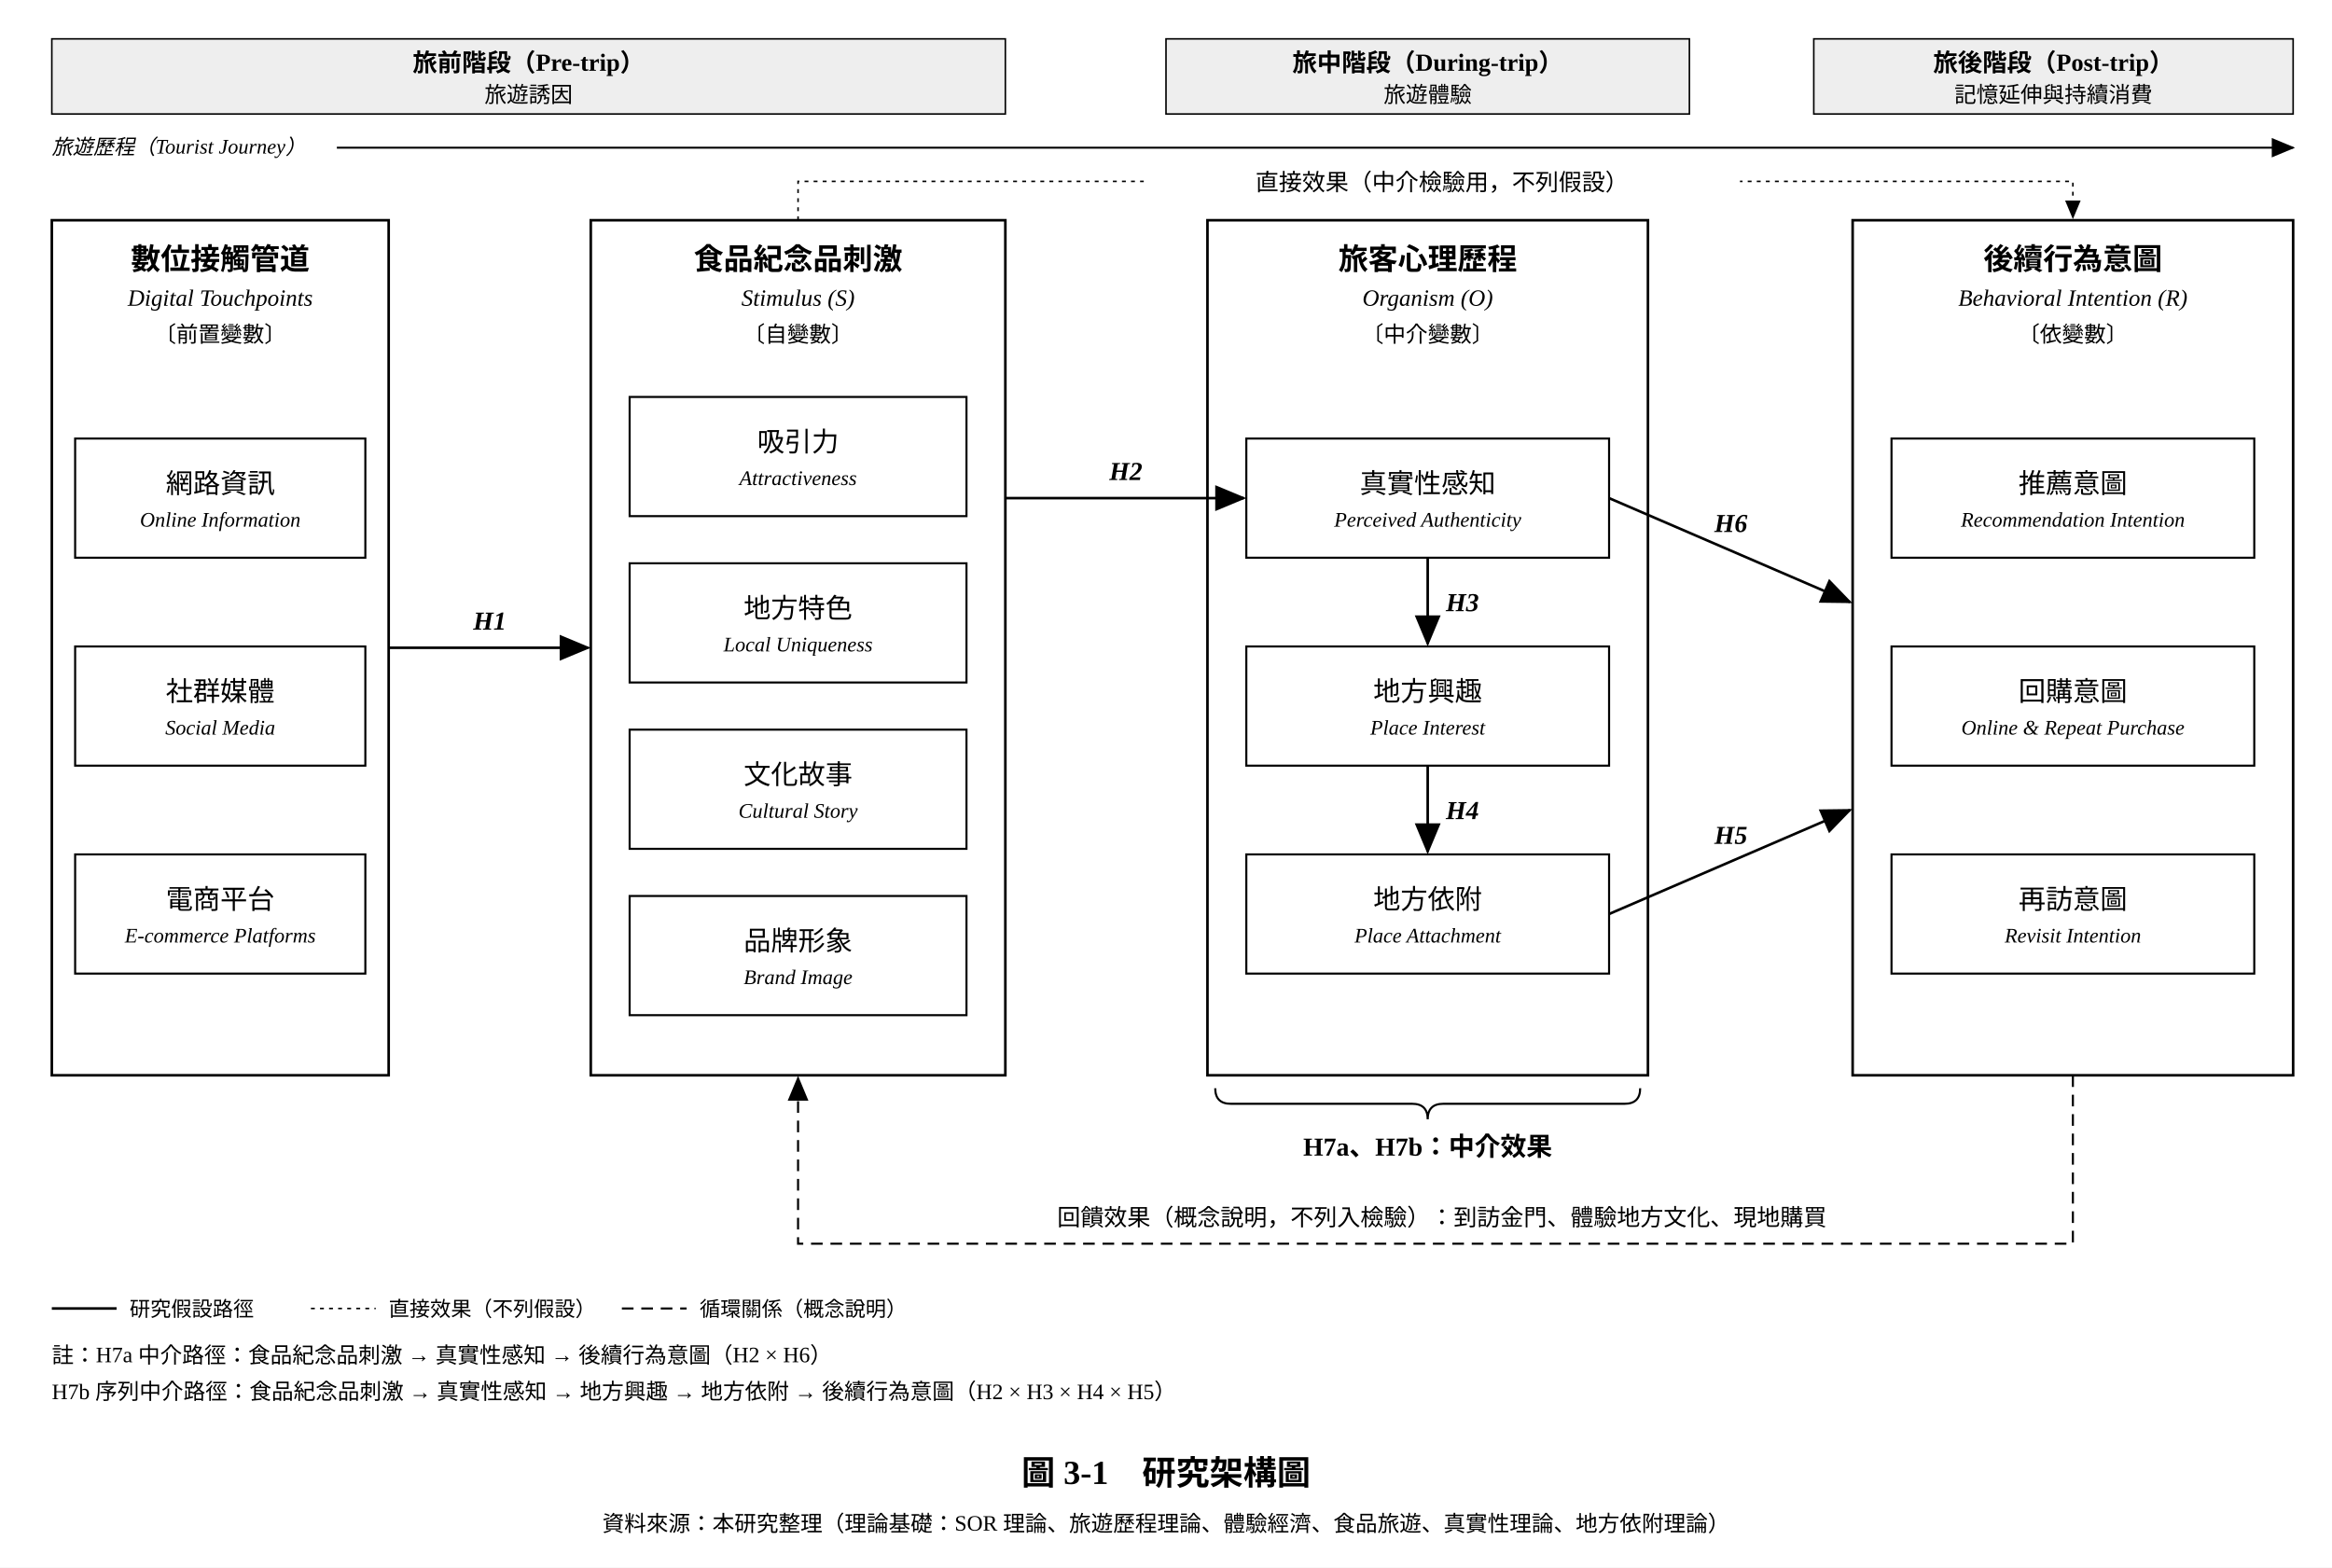
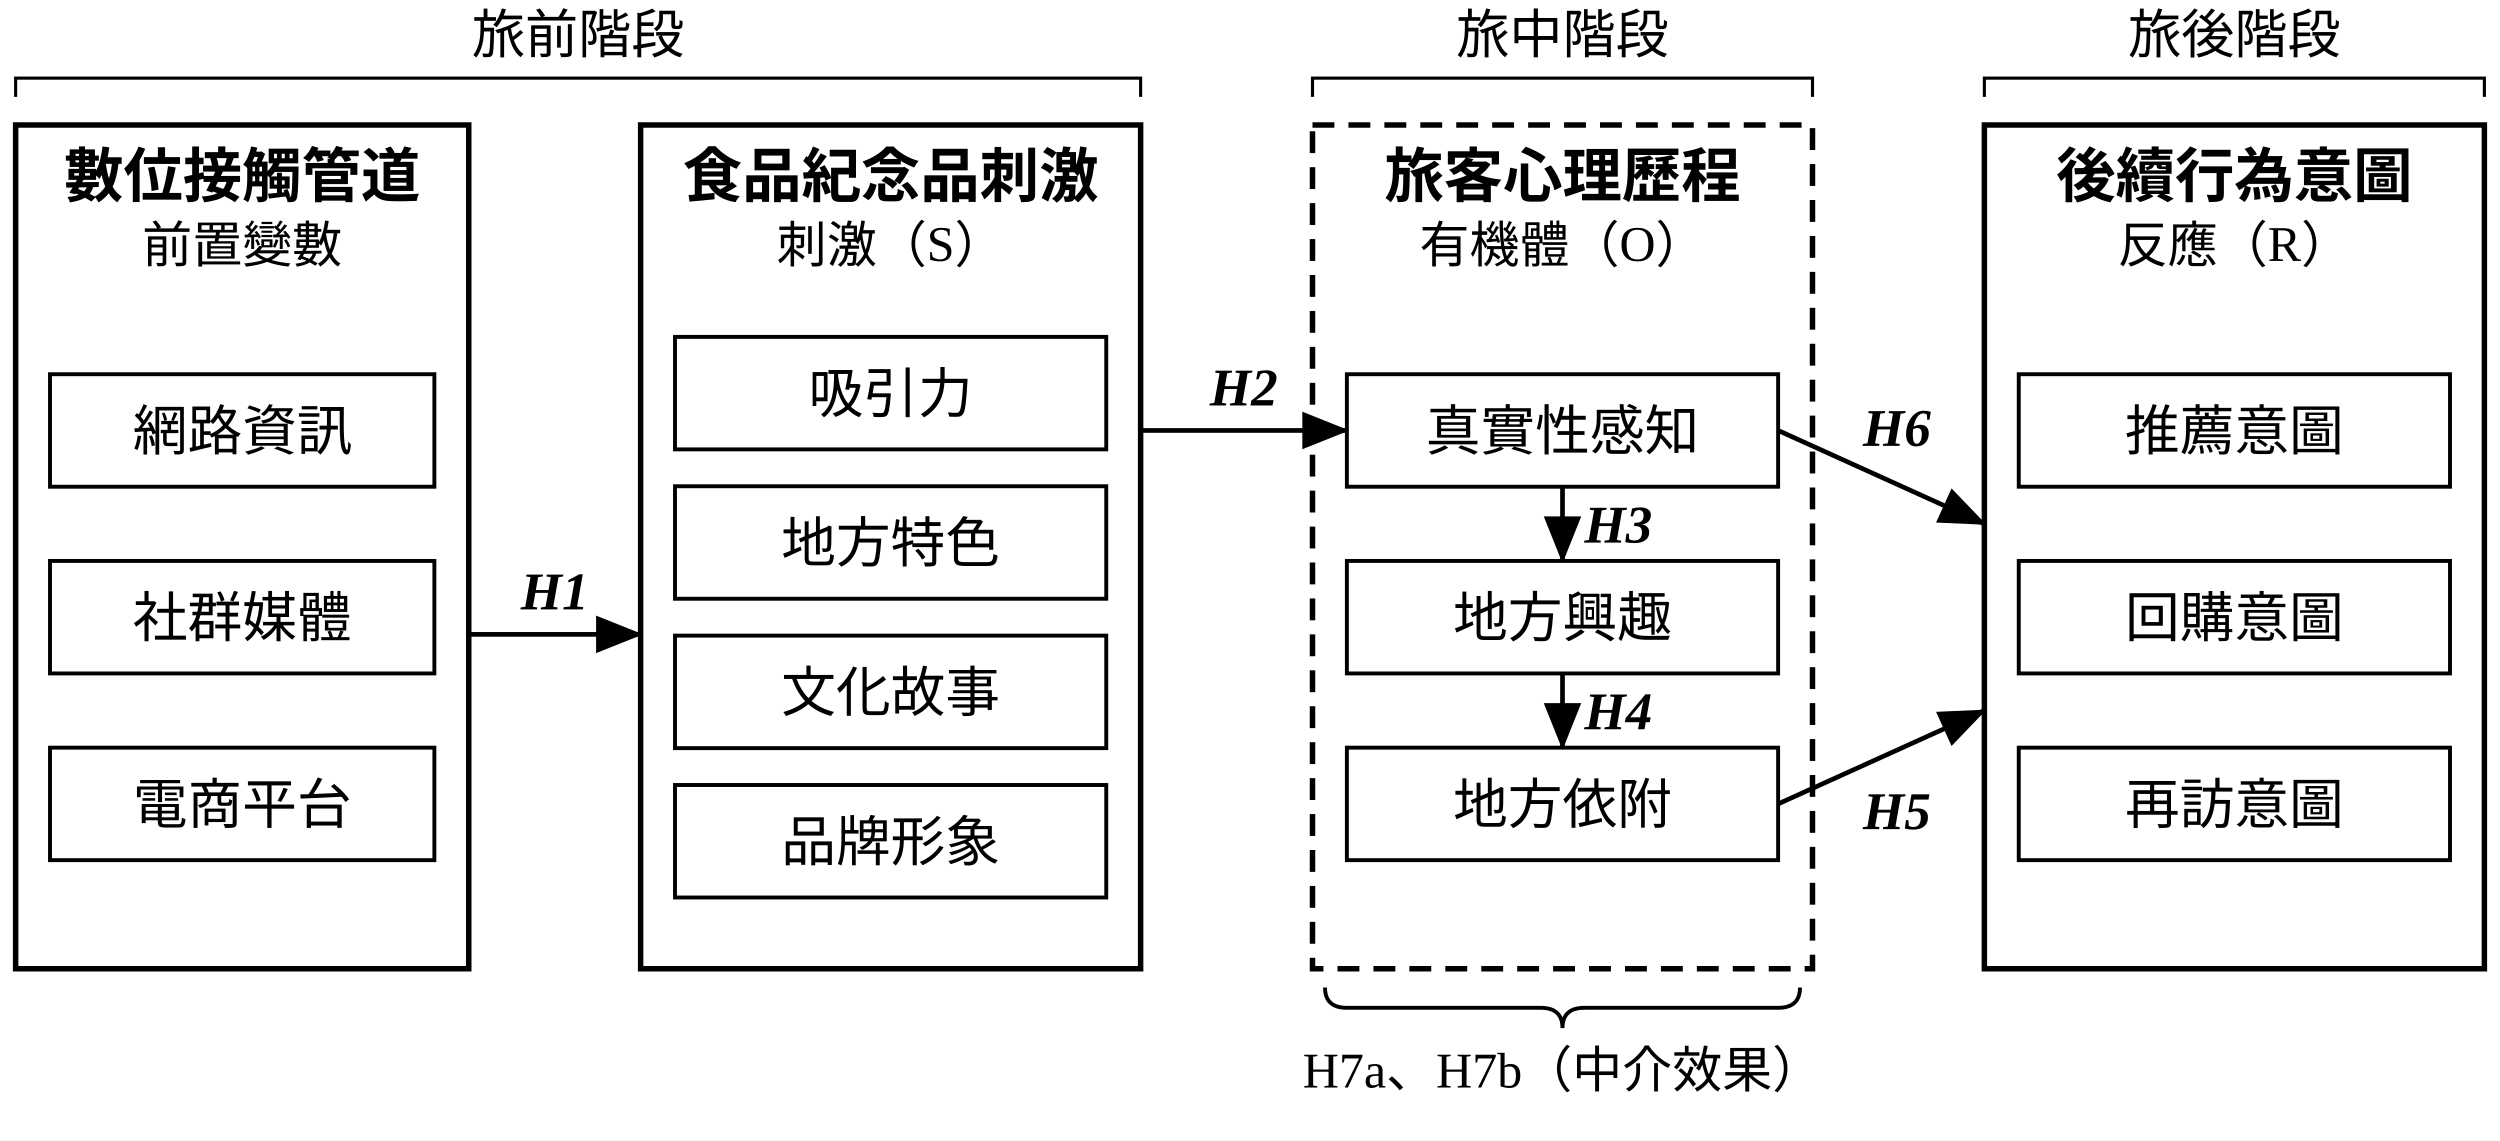
- <svg xmlns="http://www.w3.org/2000/svg" width="1800" height="1210" viewBox="0 0 1800 1210" font-family="'Times New Roman','Liberation Serif','DFKai-SB','標楷體','BiauKai','TW-Kai',serif">
+ <svg xmlns="http://www.w3.org/2000/svg" width="16.0cm" height="7.3cm" viewBox="0 0 1600 730" font-family="'Times New Roman','Liberation Serif','DFKai-SB','標楷體','BiauKai','TW-Kai',serif">
  <defs>
-     <marker id="ah" markerWidth="12" markerHeight="10" refX="11" refY="5" orient="auto">
-       <path d="M0,0 L12,5 L0,10 z" fill="#000" />
+     <marker id="ah" markerWidth="10" markerHeight="8" refX="9.5" refY="4" orient="auto">
+       <path d="M0,0 L10,4 L0,8 z" fill="#000" />
    </marker>
  </defs>
-   <rect width="1800" height="1210" fill="#fff" />
-   <rect x="40" y="30" width="736" height="58" fill="#eee" stroke="#000" stroke-width="1.2" />
-   <text x="408.0" y="55" font-size="19" font-weight="bold" font-style="normal" text-anchor="middle">旅前階段（Pre-trip）</text>
-   <text x="408.0" y="79" font-size="17" font-weight="normal" font-style="normal" text-anchor="middle">旅遊誘因</text>
-   <rect x="900" y="30" width="404" height="58" fill="#eee" stroke="#000" stroke-width="1.2" />
-   <text x="1102.0" y="55" font-size="19" font-weight="bold" font-style="normal" text-anchor="middle">旅中階段（During-trip）</text>
-   <text x="1102.0" y="79" font-size="17" font-weight="normal" font-style="normal" text-anchor="middle">旅遊體驗</text>
-   <rect x="1400" y="30" width="370" height="58" fill="#eee" stroke="#000" stroke-width="1.2" />
-   <text x="1585.0" y="55" font-size="19" font-weight="bold" font-style="normal" text-anchor="middle">旅後階段（Post-trip）</text>
-   <text x="1585.0" y="79" font-size="17" font-weight="normal" font-style="normal" text-anchor="middle">記憶延伸與持續消費</text>
-   <text x="40" y="119" font-size="16" font-weight="normal" font-style="italic" text-anchor="start">旅遊歷程（Tourist Journey）</text>
-   <path d="M260,114 L1770,114" fill="none" stroke="#000" stroke-width="1.5" marker-end="url(#ah)" />
-   <rect x="40" y="170" width="260" height="660" fill="#fff" stroke="#000" stroke-width="2" />
-   <text x="170.0" y="208" font-size="23" font-weight="bold" font-style="normal" text-anchor="middle">數位接觸管道</text>
-   <text x="170.0" y="236" font-size="18" font-weight="normal" font-style="italic" text-anchor="middle">Digital Touchpoints</text>
-   <text x="170.0" y="264" font-size="17" font-weight="normal" font-style="normal" text-anchor="middle">〔前置變數〕</text>
-   <rect x="58" y="338.5" width="224" height="92" fill="#fff" stroke="#000" stroke-width="1.6" />
-   <text x="170.0" y="380.5" font-size="21" font-weight="normal" font-style="normal" text-anchor="middle">網路資訊</text>
-   <text x="170.0" y="406.5" font-size="16" font-weight="normal" font-style="italic" text-anchor="middle">Online Information</text>
-   <rect x="58" y="499.0" width="224" height="92" fill="#fff" stroke="#000" stroke-width="1.6" />
-   <text x="170.0" y="541.0" font-size="21" font-weight="normal" font-style="normal" text-anchor="middle">社群媒體</text>
-   <text x="170.0" y="567.0" font-size="16" font-weight="normal" font-style="italic" text-anchor="middle">Social Media</text>
-   <rect x="58" y="659.5" width="224" height="92" fill="#fff" stroke="#000" stroke-width="1.6" />
-   <text x="170.0" y="701.5" font-size="21" font-weight="normal" font-style="normal" text-anchor="middle">電商平台</text>
-   <text x="170.0" y="727.5" font-size="16" font-weight="normal" font-style="italic" text-anchor="middle">E-commerce Platforms</text>
-   <rect x="456" y="170" width="320" height="660" fill="#fff" stroke="#000" stroke-width="2" />
-   <text x="616.0" y="208" font-size="23" font-weight="bold" font-style="normal" text-anchor="middle">食品紀念品刺激</text>
-   <text x="616.0" y="236" font-size="18" font-weight="normal" font-style="italic" text-anchor="middle">Stimulus (S)</text>
-   <text x="616.0" y="264" font-size="17" font-weight="normal" font-style="normal" text-anchor="middle">〔自變數〕</text>
-   <rect x="486" y="306.4" width="260" height="92" fill="#fff" stroke="#000" stroke-width="1.6" />
-   <text x="616.0" y="348.4" font-size="21" font-weight="normal" font-style="normal" text-anchor="middle">吸引力</text>
-   <text x="616.0" y="374.4" font-size="16" font-weight="normal" font-style="italic" text-anchor="middle">Attractiveness</text>
-   <rect x="486" y="434.8" width="260" height="92" fill="#fff" stroke="#000" stroke-width="1.6" />
-   <text x="616.0" y="476.8" font-size="21" font-weight="normal" font-style="normal" text-anchor="middle">地方特色</text>
-   <text x="616.0" y="502.8" font-size="16" font-weight="normal" font-style="italic" text-anchor="middle">Local Uniqueness</text>
-   <rect x="486" y="563.2" width="260" height="92" fill="#fff" stroke="#000" stroke-width="1.6" />
-   <text x="616.0" y="605.2" font-size="21" font-weight="normal" font-style="normal" text-anchor="middle">文化故事</text>
-   <text x="616.0" y="631.2" font-size="16" font-weight="normal" font-style="italic" text-anchor="middle">Cultural Story</text>
-   <rect x="486" y="691.6" width="260" height="92" fill="#fff" stroke="#000" stroke-width="1.6" />
-   <text x="616.0" y="733.6" font-size="21" font-weight="normal" font-style="normal" text-anchor="middle">品牌形象</text>
-   <text x="616.0" y="759.6" font-size="16" font-weight="normal" font-style="italic" text-anchor="middle">Brand Image</text>
-   <rect x="932" y="170" width="340" height="660" fill="#fff" stroke="#000" stroke-width="2" />
-   <text x="1102.0" y="208" font-size="23" font-weight="bold" font-style="normal" text-anchor="middle">旅客心理歷程</text>
-   <text x="1102.0" y="236" font-size="18" font-weight="normal" font-style="italic" text-anchor="middle">Organism (O)</text>
-   <text x="1102.0" y="264" font-size="17" font-weight="normal" font-style="normal" text-anchor="middle">〔中介變數〕</text>
-   <rect x="962" y="338.5" width="280" height="92" fill="#fff" stroke="#000" stroke-width="1.6" />
-   <text x="1102.0" y="380.5" font-size="21" font-weight="normal" font-style="normal" text-anchor="middle">真實性感知</text>
-   <text x="1102.0" y="406.5" font-size="16" font-weight="normal" font-style="italic" text-anchor="middle">Perceived Authenticity</text>
-   <rect x="962" y="499.0" width="280" height="92" fill="#fff" stroke="#000" stroke-width="1.6" />
-   <text x="1102.0" y="541.0" font-size="21" font-weight="normal" font-style="normal" text-anchor="middle">地方興趣</text>
-   <text x="1102.0" y="567.0" font-size="16" font-weight="normal" font-style="italic" text-anchor="middle">Place Interest</text>
-   <rect x="962" y="659.5" width="280" height="92" fill="#fff" stroke="#000" stroke-width="1.6" />
-   <text x="1102.0" y="701.5" font-size="21" font-weight="normal" font-style="normal" text-anchor="middle">地方依附</text>
-   <text x="1102.0" y="727.5" font-size="16" font-weight="normal" font-style="italic" text-anchor="middle">Place Attachment</text>
-   <path d="M1102.0,430.5 L1102.0,497.0" fill="none" stroke="#000" stroke-width="2" marker-end="url(#ah)" />
-   <text x="1116.0" y="471.75" font-size="20" font-weight="bold" font-style="italic" text-anchor="start">H3</text>
-   <path d="M1102.0,591.0 L1102.0,657.5" fill="none" stroke="#000" stroke-width="2" marker-end="url(#ah)" />
-   <text x="1116.0" y="632.25" font-size="20" font-weight="bold" font-style="italic" text-anchor="start">H4</text>
-   <rect x="1430" y="170" width="340" height="660" fill="#fff" stroke="#000" stroke-width="2" />
-   <text x="1600.0" y="208" font-size="23" font-weight="bold" font-style="normal" text-anchor="middle">後續行為意圖</text>
-   <text x="1600.0" y="236" font-size="18" font-weight="normal" font-style="italic" text-anchor="middle">Behavioral Intention (R)</text>
-   <text x="1600.0" y="264" font-size="17" font-weight="normal" font-style="normal" text-anchor="middle">〔依變數〕</text>
-   <rect x="1460" y="338.5" width="280" height="92" fill="#fff" stroke="#000" stroke-width="1.6" />
-   <text x="1600.0" y="380.5" font-size="21" font-weight="normal" font-style="normal" text-anchor="middle">推薦意圖</text>
-   <text x="1600.0" y="406.5" font-size="16" font-weight="normal" font-style="italic" text-anchor="middle">Recommendation Intention</text>
-   <rect x="1460" y="499.0" width="280" height="92" fill="#fff" stroke="#000" stroke-width="1.6" />
-   <text x="1600.0" y="541.0" font-size="21" font-weight="normal" font-style="normal" text-anchor="middle">回購意圖</text>
-   <text x="1600.0" y="567.0" font-size="16" font-weight="normal" font-style="italic" text-anchor="middle">Online &amp; Repeat Purchase</text>
-   <rect x="1460" y="659.5" width="280" height="92" fill="#fff" stroke="#000" stroke-width="1.6" />
-   <text x="1600.0" y="701.5" font-size="21" font-weight="normal" font-style="normal" text-anchor="middle">再訪意圖</text>
-   <text x="1600.0" y="727.5" font-size="16" font-weight="normal" font-style="italic" text-anchor="middle">Revisit Intention</text>
-   <path d="M300,500.0 L454,500.0" fill="none" stroke="#000" stroke-width="2" marker-end="url(#ah)" />
-   <text x="378.0" y="486.0" font-size="20" font-weight="bold" font-style="italic" text-anchor="middle">H1</text>
-   <path d="M776,384.5 L960,384.5" fill="none" stroke="#000" stroke-width="2" marker-end="url(#ah)" />
-   <text x="869.0" y="370.5" font-size="20" font-weight="bold" font-style="italic" text-anchor="middle">H2</text>
-   <path d="M1242,384.5 L1428,464.75" fill="none" stroke="#000" stroke-width="2" marker-end="url(#ah)" />
-   <text x="1336.0" y="410.625" font-size="20" font-weight="bold" font-style="italic" text-anchor="middle">H6</text>
-   <path d="M1242,705.5 L1428,625.25" fill="none" stroke="#000" stroke-width="2" marker-end="url(#ah)" />
-   <text x="1336.0" y="651.375" font-size="20" font-weight="bold" font-style="italic" text-anchor="middle">H5</text>
-   <path d="M616.0,170 L616.0,140 L1600.0,140 L1600.0,168" fill="none" stroke="#000" stroke-width="1.2" stroke-dasharray="3,4" marker-end="url(#ah)" />
-   <rect x="883.0" y="126" width="460" height="28" fill="#fff" stroke="none" />
-   <text x="1113.0" y="147" font-size="18" font-weight="normal" font-style="normal" text-anchor="middle">直接效果（中介檢驗用，不列假設）</text>
-   <path d="M938,840 Q938,852.0 950,852.0 L1090.0,852.0 Q1102.0,852.0 1102.0,864 Q1102.0,852.0 1114.0,852.0 L1254,852.0 Q1266,852.0 1266,840" fill="none" stroke="#000" stroke-width="1.6" />
-   <text x="1102.0" y="892" font-size="20" font-weight="bold" font-style="normal" text-anchor="middle">H7a、H7b：中介效果</text>
-   <path d="M1600.0,830 L1600.0,960 L616.0,960 L616.0,832" fill="none" stroke="#000" stroke-width="1.6" stroke-dasharray="9,6" marker-end="url(#ah)" />
-   <text x="1113.0" y="946" font-size="18" font-weight="normal" font-style="normal" text-anchor="middle">回饋效果（概念說明，不列入檢驗）：到訪金門、體驗地方文化、現地購買</text>
-   <path d="M40,1010 L90,1010" fill="none" stroke="#000" stroke-width="2" />
-   <text x="100" y="1016" font-size="16" font-weight="normal" font-style="normal" text-anchor="start">研究假設路徑</text>
-   <path d="M240,1010 L290,1010" fill="none" stroke="#000" stroke-width="1.2" stroke-dasharray="3,4" />
-   <text x="300" y="1016" font-size="16" font-weight="normal" font-style="normal" text-anchor="start">直接效果（不列假設）</text>
-   <path d="M480,1010 L530,1010" fill="none" stroke="#000" stroke-width="1.6" stroke-dasharray="9,6" />
-   <text x="540" y="1016" font-size="16" font-weight="normal" font-style="normal" text-anchor="start">循環關係（概念說明）</text>
-   <text x="40" y="1052" font-size="17" font-weight="normal" font-style="normal" text-anchor="start">註：H7a 中介路徑：食品紀念品刺激 → 真實性感知 → 後續行為意圖（H2 × H6）</text>
-   <text x="40" y="1080" font-size="17" font-weight="normal" font-style="normal" text-anchor="start">　　H7b 序列中介路徑：食品紀念品刺激 → 真實性感知 → 地方興趣 → 地方依附 → 後續行為意圖（H2 × H3 × H4 × H5）</text>
-   <text x="900.0" y="1146" font-size="26" font-weight="bold" font-style="normal" text-anchor="middle">圖 3-1　研究架構圖</text>
-   <text x="900.0" y="1182" font-size="17" font-weight="normal" font-style="normal" text-anchor="middle">資料來源：本研究整理（理論基礎：SOR 理論、旅遊歷程理論、體驗經濟、食品旅遊、真實性理論、地方依附理論）</text>
+   <rect width="1600" height="730" fill="#fff" />
+   <text x="370.0" y="34" font-size="34" font-weight="normal" font-style="normal" text-anchor="middle">旅前階段</text>
+   <path d="M10,62 L10,50 L730,50 L730,62" fill="none" stroke="#000" stroke-width="2" />
+   <text x="1000.0" y="34" font-size="34" font-weight="normal" font-style="normal" text-anchor="middle">旅中階段</text>
+   <path d="M840,62 L840,50 L1160,50 L1160,62" fill="none" stroke="#000" stroke-width="2" />
+   <text x="1430.0" y="34" font-size="34" font-weight="normal" font-style="normal" text-anchor="middle">旅後階段</text>
+   <path d="M1270,62 L1270,50 L1590,50 L1590,62" fill="none" stroke="#000" stroke-width="2" />
+   <rect x="10" y="80" width="290" height="540" fill="#fff" stroke="#000" stroke-width="3.5" />
+   <text x="155.0" y="126" font-size="38" font-weight="bold" font-style="normal" text-anchor="middle">數位接觸管道</text>
+   <text x="155.0" y="168" font-size="32" font-weight="normal" font-style="normal" text-anchor="middle">前置變數</text>
+   <rect x="32" y="239.5" width="246" height="72" fill="#fff" stroke="#000" stroke-width="2.5" />
+   <text x="155.0" y="288.1" font-size="35" font-weight="normal" font-style="normal" text-anchor="middle">網路資訊</text>
+   <rect x="32" y="359.0" width="246" height="72" fill="#fff" stroke="#000" stroke-width="2.5" />
+   <text x="155.0" y="407.6" font-size="35" font-weight="normal" font-style="normal" text-anchor="middle">社群媒體</text>
+   <rect x="32" y="478.5" width="246" height="72" fill="#fff" stroke="#000" stroke-width="2.5" />
+   <text x="155.0" y="527.1" font-size="35" font-weight="normal" font-style="normal" text-anchor="middle">電商平台</text>
+   <rect x="410" y="80" width="320" height="540" fill="#fff" stroke="#000" stroke-width="3.5" />
+   <text x="570.0" y="126" font-size="38" font-weight="bold" font-style="normal" text-anchor="middle">食品紀念品刺激</text>
+   <text x="570.0" y="168" font-size="32" font-weight="normal" font-style="normal" text-anchor="middle">刺激（S）</text>
+   <rect x="432" y="215.6" width="276" height="72" fill="#fff" stroke="#000" stroke-width="2.5" />
+   <text x="570.0" y="264.2" font-size="35" font-weight="normal" font-style="normal" text-anchor="middle">吸引力</text>
+   <rect x="432" y="311.2" width="276" height="72" fill="#fff" stroke="#000" stroke-width="2.5" />
+   <text x="570.0" y="359.8" font-size="35" font-weight="normal" font-style="normal" text-anchor="middle">地方特色</text>
+   <rect x="432" y="406.8" width="276" height="72" fill="#fff" stroke="#000" stroke-width="2.5" />
+   <text x="570.0" y="455.4" font-size="35" font-weight="normal" font-style="normal" text-anchor="middle">文化故事</text>
+   <rect x="432" y="502.4" width="276" height="72" fill="#fff" stroke="#000" stroke-width="2.5" />
+   <text x="570.0" y="551.0" font-size="35" font-weight="normal" font-style="normal" text-anchor="middle">品牌形象</text>
+   <rect x="840" y="80" width="320" height="540" fill="#fff" stroke="#000" stroke-width="3.5" stroke-dasharray="14,9" />
+   <text x="1000.0" y="126" font-size="38" font-weight="bold" font-style="normal" text-anchor="middle">旅客心理歷程</text>
+   <text x="1000.0" y="168" font-size="32" font-weight="normal" font-style="normal" text-anchor="middle">有機體（O）</text>
+   <rect x="862" y="239.5" width="276" height="72" fill="#fff" stroke="#000" stroke-width="2.5" />
+   <text x="1000.0" y="288.1" font-size="35" font-weight="normal" font-style="normal" text-anchor="middle">真實性感知</text>
+   <rect x="862" y="359.0" width="276" height="72" fill="#fff" stroke="#000" stroke-width="2.5" />
+   <text x="1000.0" y="407.6" font-size="35" font-weight="normal" font-style="normal" text-anchor="middle">地方興趣</text>
+   <rect x="862" y="478.5" width="276" height="72" fill="#fff" stroke="#000" stroke-width="2.5" />
+   <text x="1000.0" y="527.1" font-size="35" font-weight="normal" font-style="normal" text-anchor="middle">地方依附</text>
+   <rect x="1270" y="80" width="320" height="540" fill="#fff" stroke="#000" stroke-width="3.5" />
+   <text x="1430.0" y="126" font-size="38" font-weight="bold" font-style="normal" text-anchor="middle">後續行為意圖</text>
+   <text x="1430.0" y="168" font-size="32" font-weight="normal" font-style="normal" text-anchor="middle">反應（R）</text>
+   <rect x="1292" y="239.5" width="276" height="72" fill="#fff" stroke="#000" stroke-width="2.5" />
+   <text x="1430.0" y="288.1" font-size="35" font-weight="normal" font-style="normal" text-anchor="middle">推薦意圖</text>
+   <rect x="1292" y="359.0" width="276" height="72" fill="#fff" stroke="#000" stroke-width="2.5" />
+   <text x="1430.0" y="407.6" font-size="35" font-weight="normal" font-style="normal" text-anchor="middle">回購意圖</text>
+   <rect x="1292" y="478.5" width="276" height="72" fill="#fff" stroke="#000" stroke-width="2.5" />
+   <text x="1430.0" y="527.1" font-size="35" font-weight="normal" font-style="normal" text-anchor="middle">再訪意圖</text>
+   <path d="M300,406.0 L410,406.0" fill="none" stroke="#000" stroke-width="3" marker-end="url(#ah)" />
+   <text x="355.0" y="390.0" font-size="34" font-weight="bold" font-style="italic" text-anchor="middle">H1</text>
+   <path d="M730,275.5 L862,275.5" fill="none" stroke="#000" stroke-width="3" marker-end="url(#ah)" />
+   <text x="796.0" y="259.5" font-size="34" font-weight="bold" font-style="italic" text-anchor="middle">H2</text>
+   <path d="M1000.0,311.5 L1000.0,359.0" fill="none" stroke="#000" stroke-width="3" marker-end="url(#ah)" />
+   <text x="1014.0" y="347.25" font-size="34" font-weight="bold" font-style="italic" text-anchor="start">H3</text>
+   <path d="M1000.0,431.0 L1000.0,478.5" fill="none" stroke="#000" stroke-width="3" marker-end="url(#ah)" />
+   <text x="1014.0" y="466.75" font-size="34" font-weight="bold" font-style="italic" text-anchor="start">H4</text>
+   <path d="M1138,275.5 L1270,335.25" fill="none" stroke="#000" stroke-width="3" marker-end="url(#ah)" />
+   <text x="1214.0" y="285.375" font-size="34" font-weight="bold" font-style="italic" text-anchor="middle">H6</text>
+   <path d="M1138,514.5 L1270,454.75" fill="none" stroke="#000" stroke-width="3" marker-end="url(#ah)" />
+   <text x="1214.0" y="530.625" font-size="34" font-weight="bold" font-style="italic" text-anchor="middle">H5</text>
+   <path d="M848,632 Q848,645.0 862,645.0 L986.0,645.0 Q1000.0,645.0 1000.0,658 Q1000.0,645.0 1014.0,645.0 L1138,645.0 Q1152,645.0 1152,632" fill="none" stroke="#000" stroke-width="2.5" />
+   <text x="1000.0" y="696" font-size="32" font-weight="normal" font-style="normal" text-anchor="middle">H7a、H7b（中介效果）</text>
</svg>
